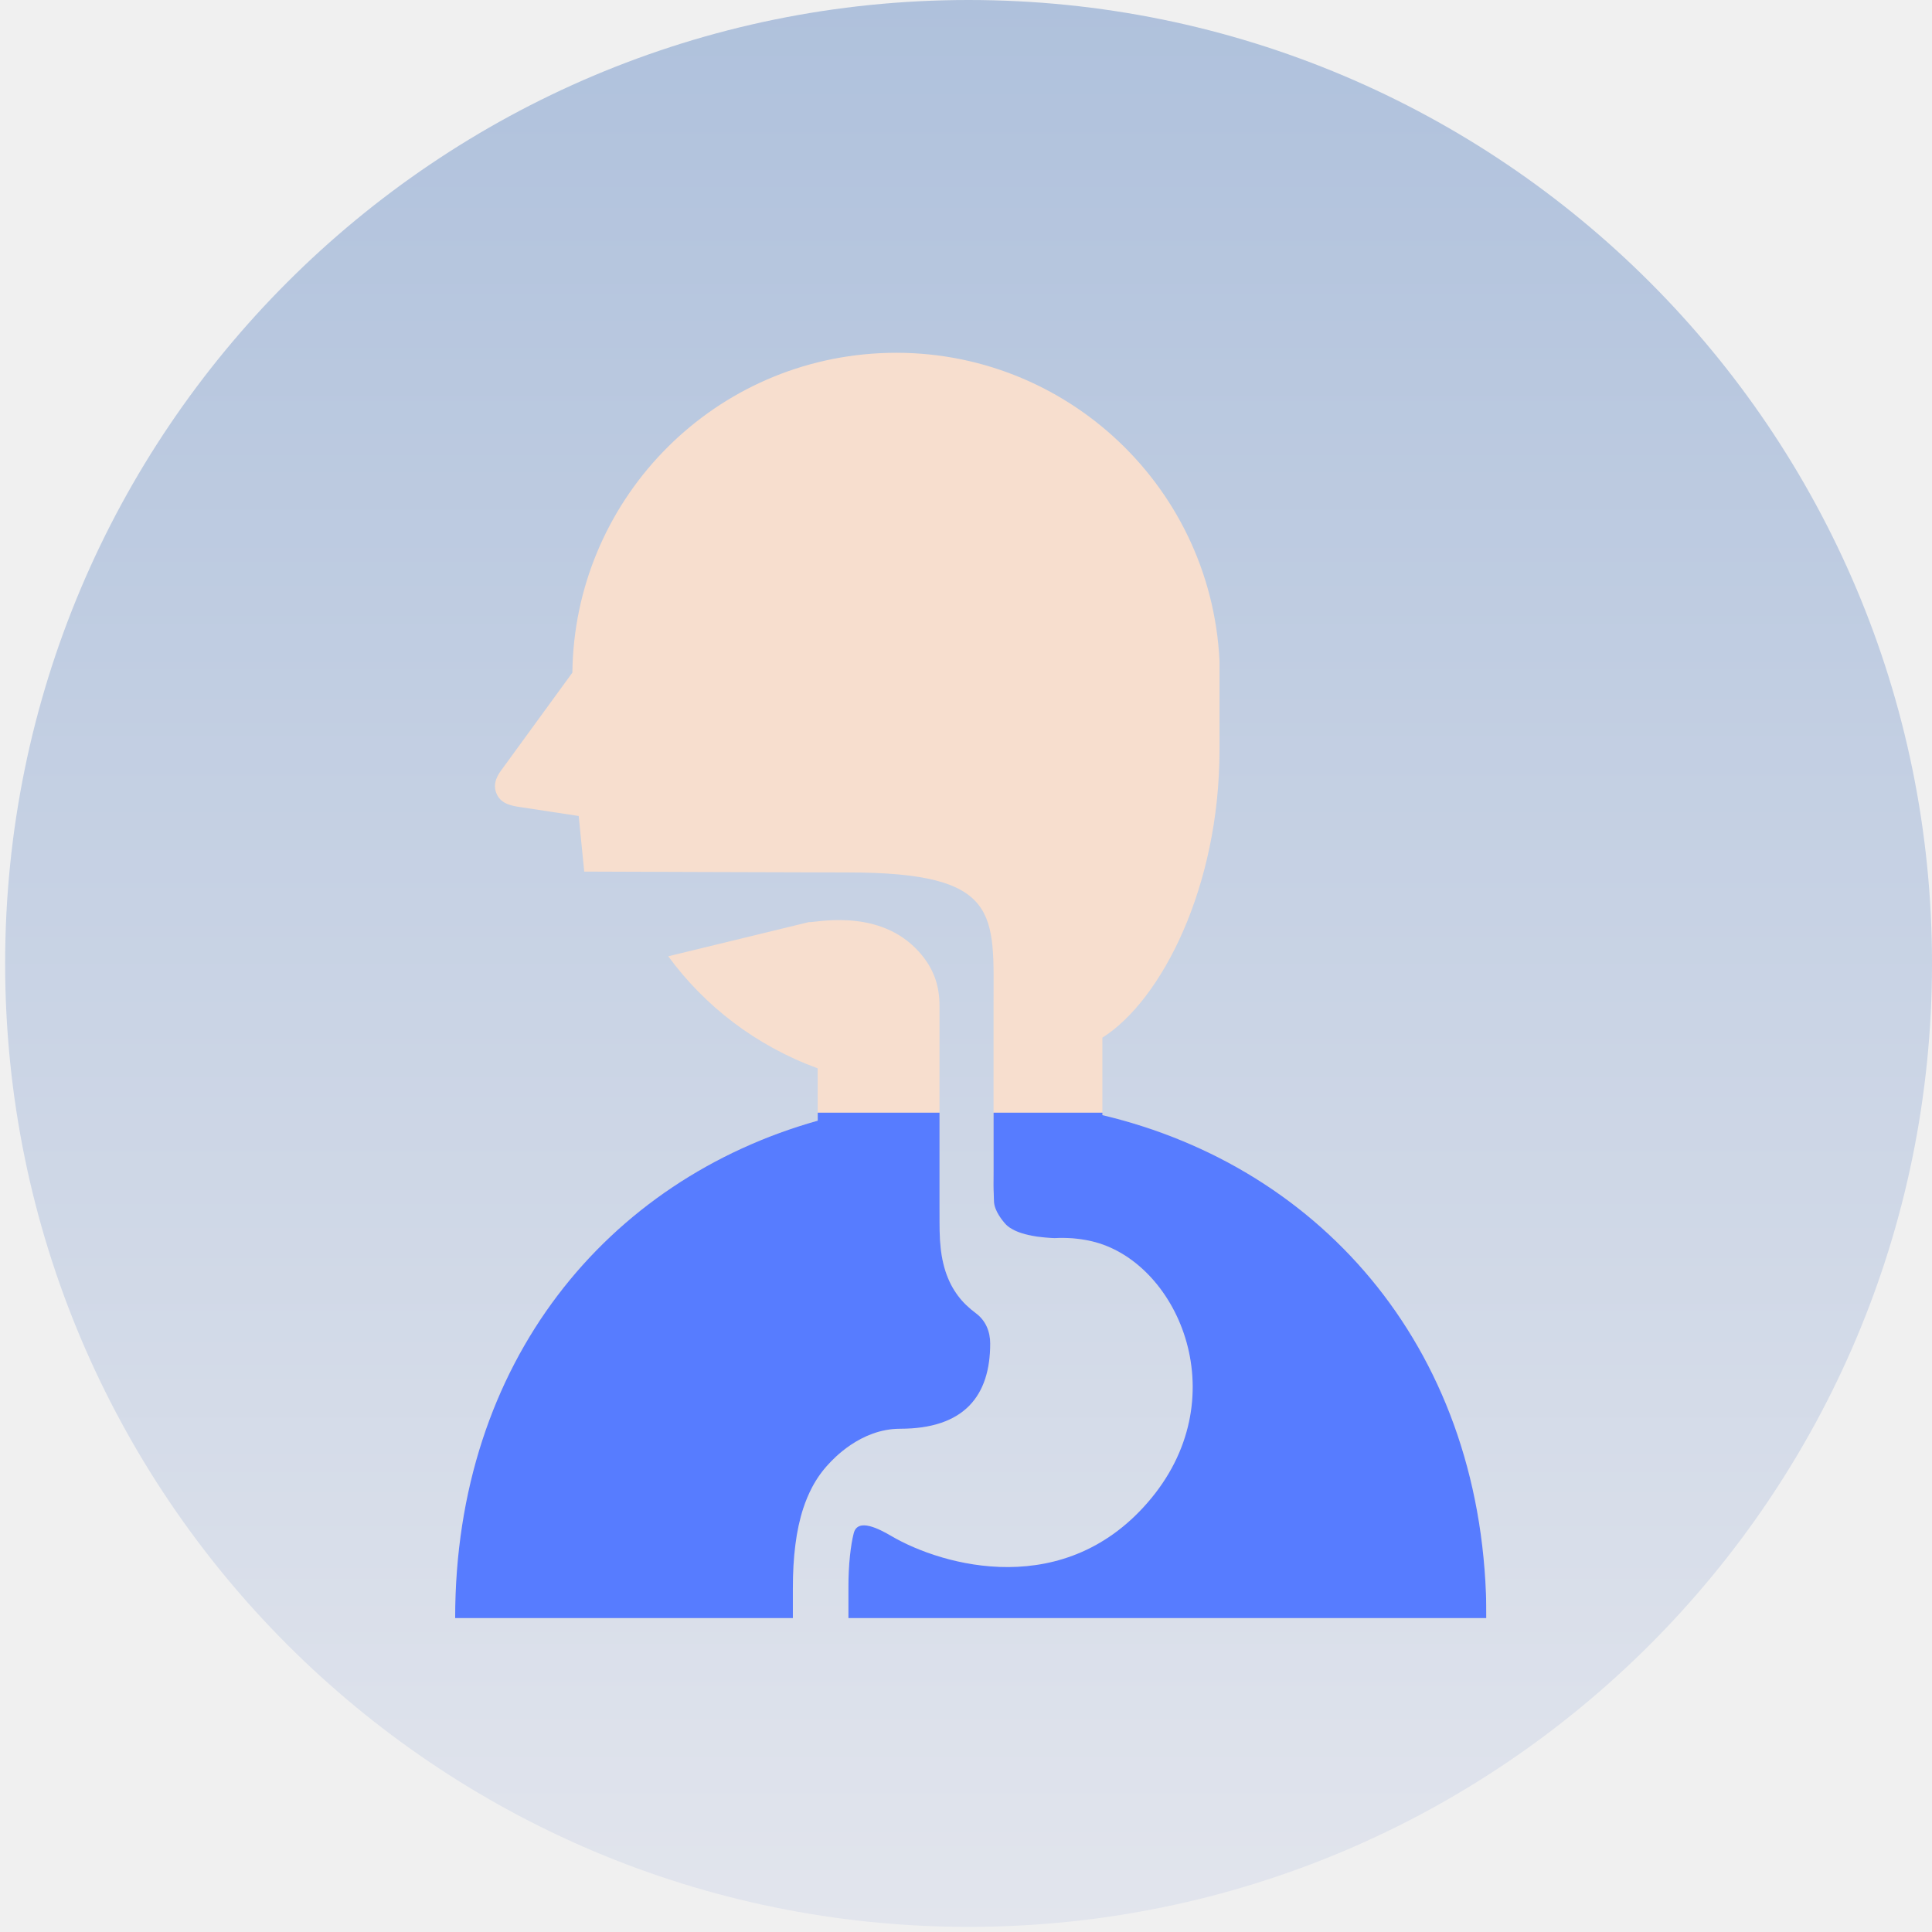
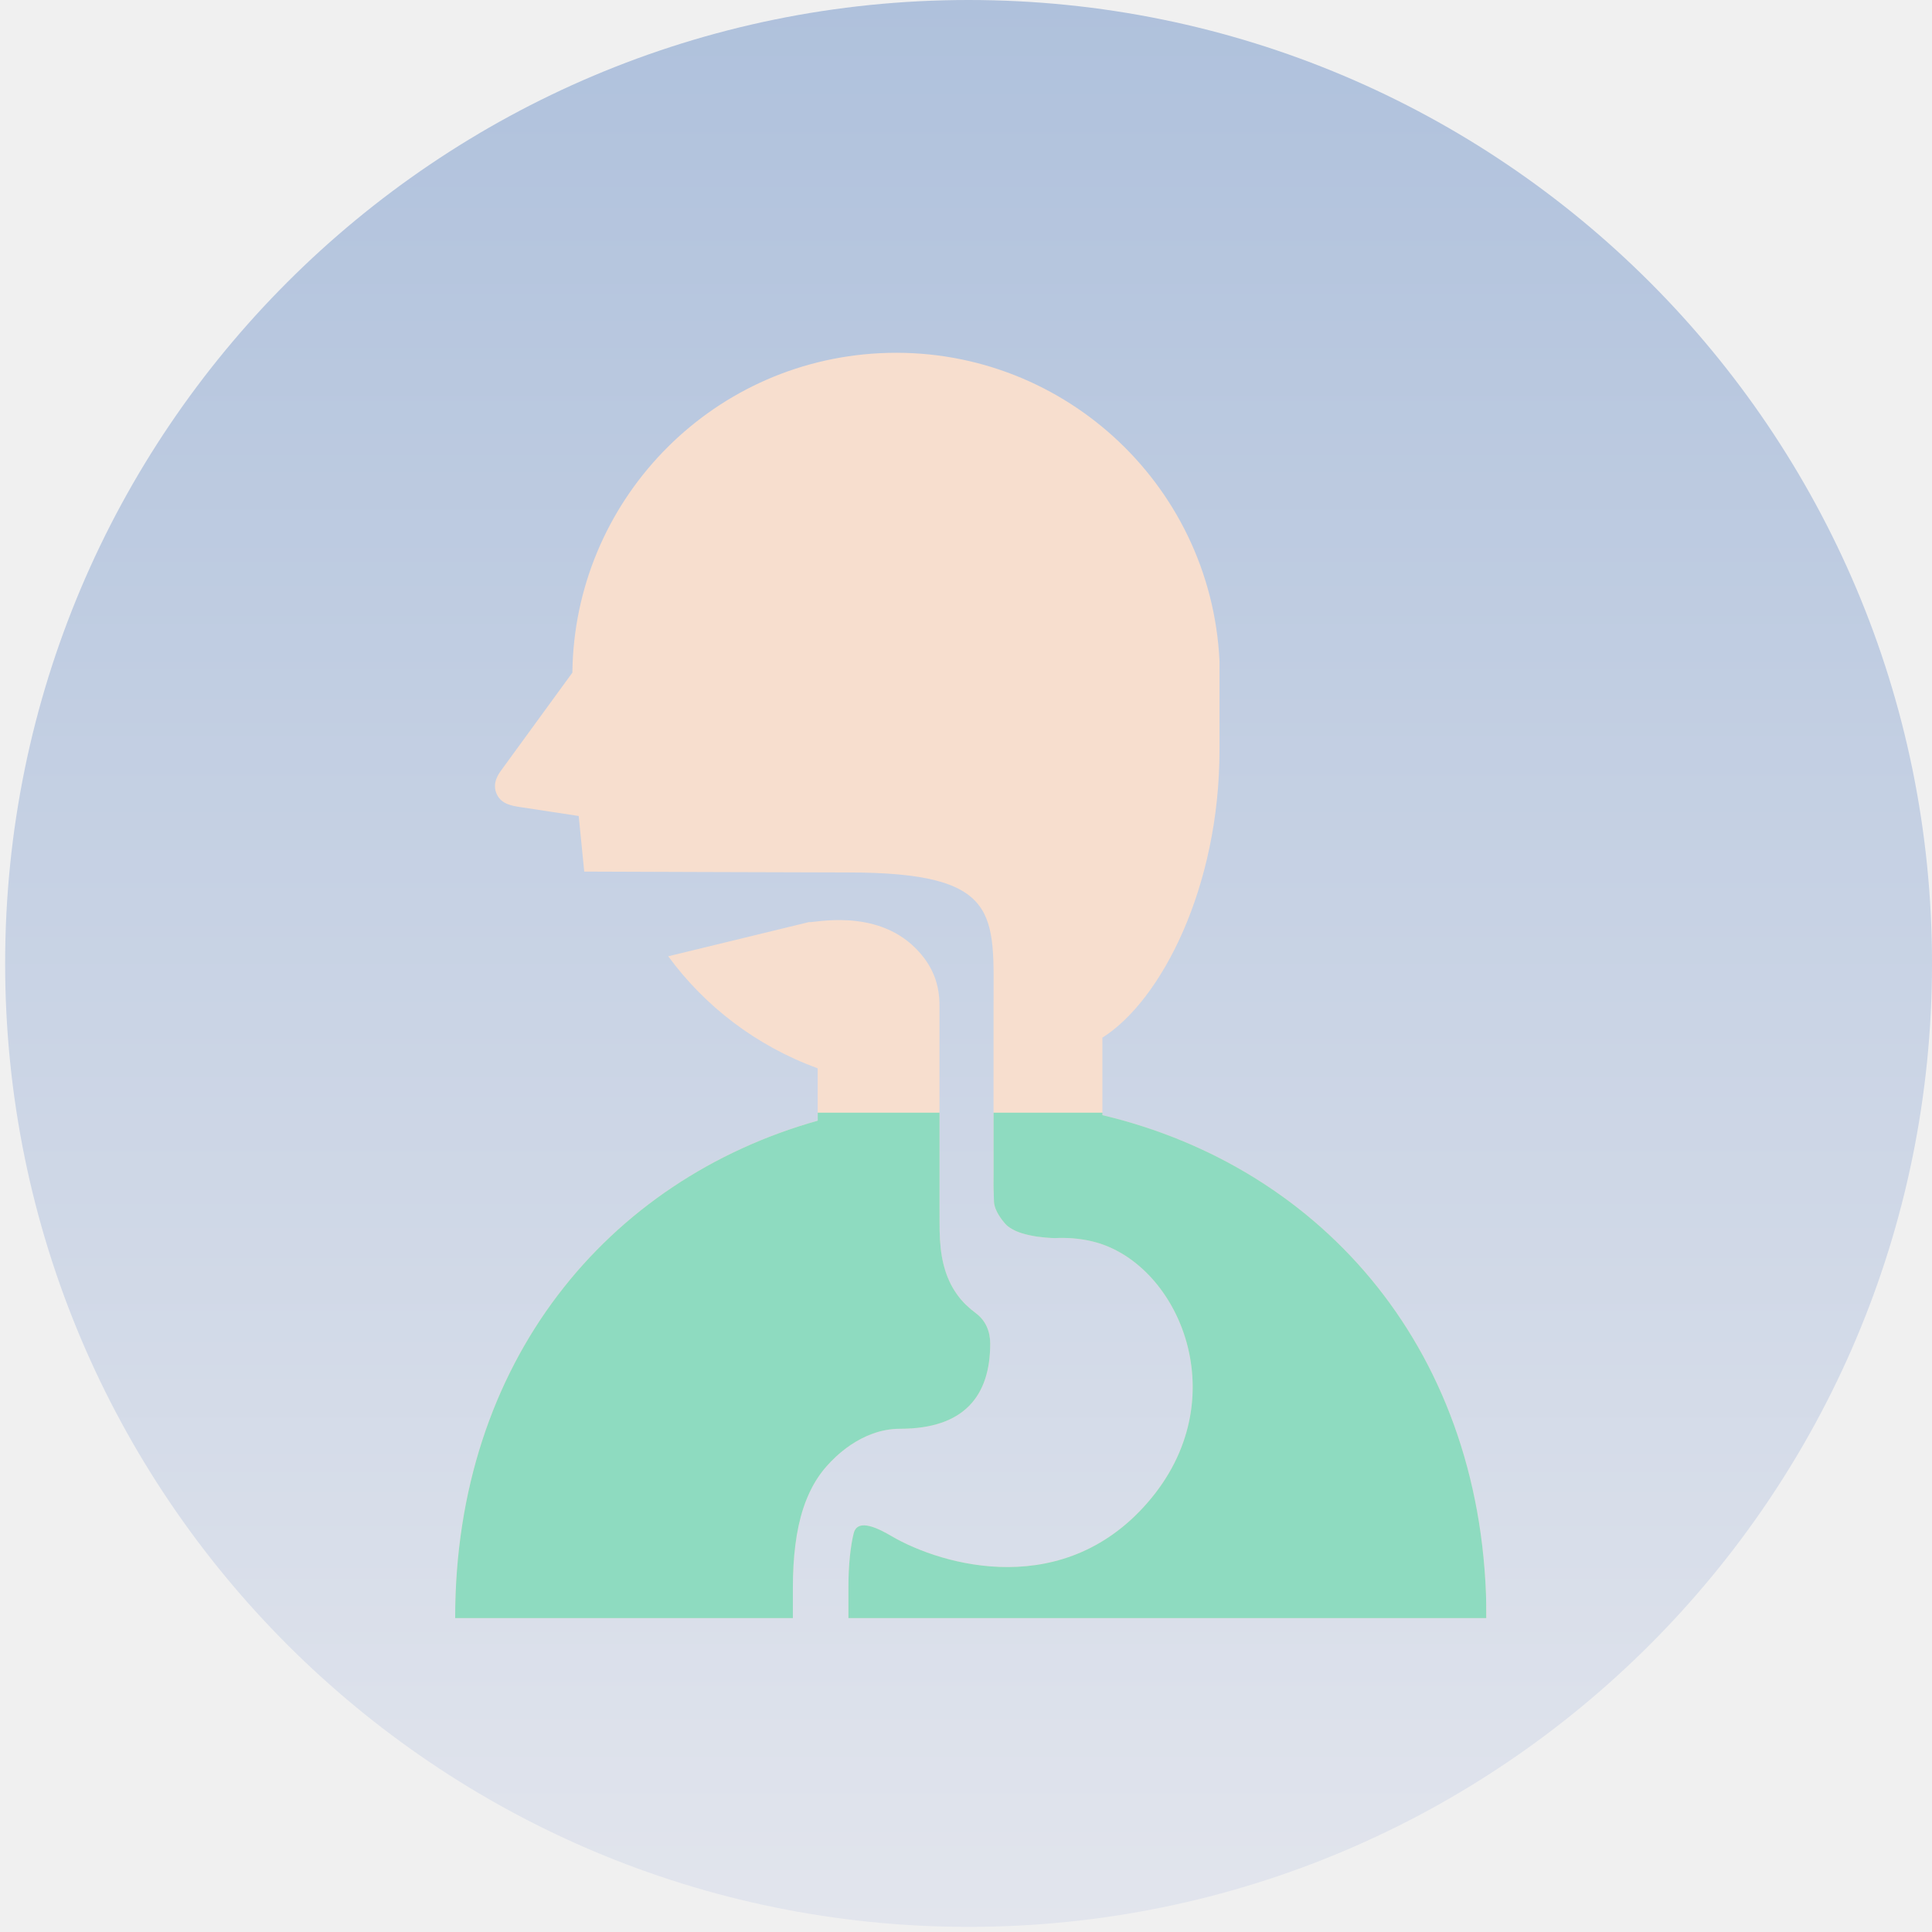
<svg xmlns="http://www.w3.org/2000/svg" width="126" height="126" viewBox="0 0 126 126" fill="none">
  <circle cx="63.168" cy="62.833" r="62.833" fill="url(#paint0_linear_4741_2378)" />
  <path d="M64.577 87.625C64.577 86.856 64.295 86.131 63.646 85.648C63.192 85.31 62.794 84.935 62.482 84.514C62.301 84.273 62.147 84.023 62.016 83.772C61.868 83.48 61.749 83.187 61.656 82.898C61.55 82.565 61.475 82.238 61.419 81.918C61.356 81.553 61.324 81.201 61.301 80.856C61.278 80.465 61.273 80.093 61.273 79.735C61.273 79.405 61.271 79.085 61.271 78.793V78.581V77.108V76.524C61.271 76.524 61.271 68.415 61.271 65.59C61.271 64.252 60.886 63.016 59.702 61.832C57.06 59.191 53.003 60.213 52.762 60.135L43.58 62.366C45.957 65.605 49.281 68.193 53.328 69.674V73.087C39.629 76.939 29.682 88.795 29.682 105.527H42.688H51.707V103.575C51.707 102.55 51.76 101.613 51.87 100.752C51.979 99.888 52.147 99.098 52.384 98.372C52.543 97.889 52.734 97.433 52.958 97.005C53.258 96.433 53.626 95.917 54.054 95.464C54.301 95.204 56.099 93.18 58.703 93.18C62.888 93.18 64.577 91.029 64.577 87.625Z" fill="#F7DECE" />
  <path d="M71.895 72.726V67.674C75.76 65.229 79.533 57.826 79.533 48.914V43.096C78.964 31.447 69.057 22.464 57.407 23.033C46.194 23.582 37.453 32.787 37.329 43.867L32.691 50.233C32.313 50.734 32.132 51.283 32.431 51.86C32.741 52.447 33.393 52.555 33.922 52.636L37.742 53.217L38.102 56.843C38.102 56.843 52.91 56.899 55.3 56.899C65.358 56.899 64.796 59.639 64.796 65.59C64.796 68.415 64.796 76.013 64.796 76.013V76.358C64.796 76.685 64.791 77.002 64.791 77.302C64.791 77.67 64.821 78.015 64.821 78.322C64.821 78.972 65.433 79.664 65.526 79.777C65.579 79.84 65.642 79.901 65.718 79.966C65.803 80.037 65.909 80.107 66.045 80.18C66.199 80.266 66.393 80.349 66.634 80.427C66.912 80.515 67.256 80.593 67.669 80.654C67.992 80.697 68.359 80.732 68.775 80.747C69.523 80.707 70.341 80.754 71.18 80.948C76.73 82.222 80.648 90.936 75.093 97.697C69.535 104.459 61.437 102.114 58.138 100.18C57.34 99.714 55.937 98.969 55.675 99.994C55.567 100.417 55.491 100.905 55.431 101.454C55.365 102.082 55.327 102.787 55.33 103.575V105.526H81.464H96.939C96.939 88.231 86.309 76.146 71.895 72.726Z" fill="#F7DECE" />
  <mask id="mask0_4741_2378" style="mask-type:alpha" maskUnits="userSpaceOnUse" x="29" y="23" width="68" height="83">
    <path d="M64.579 87.625C64.579 86.856 64.297 86.131 63.648 85.648C63.194 85.31 62.797 84.935 62.484 84.514C62.303 84.273 62.149 84.023 62.018 83.772C61.87 83.48 61.751 83.187 61.658 82.898C61.552 82.565 61.477 82.238 61.421 81.918C61.358 81.553 61.326 81.201 61.303 80.856C61.28 80.465 61.275 80.093 61.275 79.735C61.275 79.405 61.273 79.085 61.273 78.793V78.581V77.108V76.524C61.273 76.524 61.273 68.415 61.273 65.59C61.273 64.252 60.887 63.016 59.704 61.832C57.062 59.191 53.005 60.213 52.764 60.135L43.582 62.366C45.959 65.605 49.283 68.193 53.33 69.674V73.087C39.631 76.939 29.684 88.795 29.684 105.527H42.69H51.709V103.575C51.709 102.55 51.761 101.613 51.872 100.752C51.981 99.888 52.149 99.098 52.386 98.372C52.545 97.889 52.736 97.433 52.96 97.005C53.26 96.433 53.628 95.917 54.056 95.464C54.303 95.204 56.101 93.18 58.705 93.18C62.89 93.18 64.579 91.029 64.579 87.625Z" fill="white" />
    <path d="M71.897 72.726V67.674C75.762 65.229 79.535 57.826 79.535 48.914V43.096C78.966 31.447 69.059 22.464 57.41 23.033C46.196 23.582 37.455 32.787 37.331 43.867L32.693 50.233C32.315 50.734 32.134 51.283 32.433 51.86C32.743 52.447 33.395 52.555 33.924 52.636L37.744 53.217L38.104 56.843C38.104 56.843 52.912 56.899 55.302 56.899C65.359 56.899 64.798 59.639 64.798 65.59C64.798 68.415 64.798 76.013 64.798 76.013V76.358C64.798 76.685 64.793 77.002 64.793 77.302C64.793 77.67 64.823 78.015 64.823 78.322C64.823 78.972 65.435 79.664 65.528 79.777C65.581 79.84 65.644 79.901 65.72 79.966C65.805 80.037 65.911 80.107 66.047 80.18C66.201 80.266 66.395 80.349 66.636 80.427C66.913 80.515 67.258 80.593 67.671 80.654C67.994 80.697 68.361 80.732 68.777 80.747C69.525 80.707 70.343 80.754 71.182 80.948C76.732 82.222 80.65 90.936 75.095 97.697C69.537 104.459 61.439 102.114 58.14 100.18C57.342 99.714 55.939 98.969 55.677 99.994C55.569 100.417 55.493 100.905 55.433 101.454C55.367 102.082 55.329 102.787 55.332 103.575V105.526H81.466H96.941C96.941 88.231 86.311 76.146 71.897 72.726Z" fill="#F7DECE" />
  </mask>
  <g mask="url(#mask0_4741_2378)">
-     <rect x="29.684" y="72.566" width="67.257" height="33.629" fill="#577CFF" />
+     <rect x="29.684" y="72.566" width="67.257" height="33.629" fill="#8EDBC0" />
  </g>
  <defs>
    <linearGradient id="paint0_linear_4741_2378" x1="63.168" y1="0" x2="63.168" y2="125.665" gradientUnits="userSpaceOnUse">
      <stop stop-color="#AFC1DC" />
      <stop offset="1" stop-color="#E2E5ED" />
    </linearGradient>
  </defs>
</svg>
